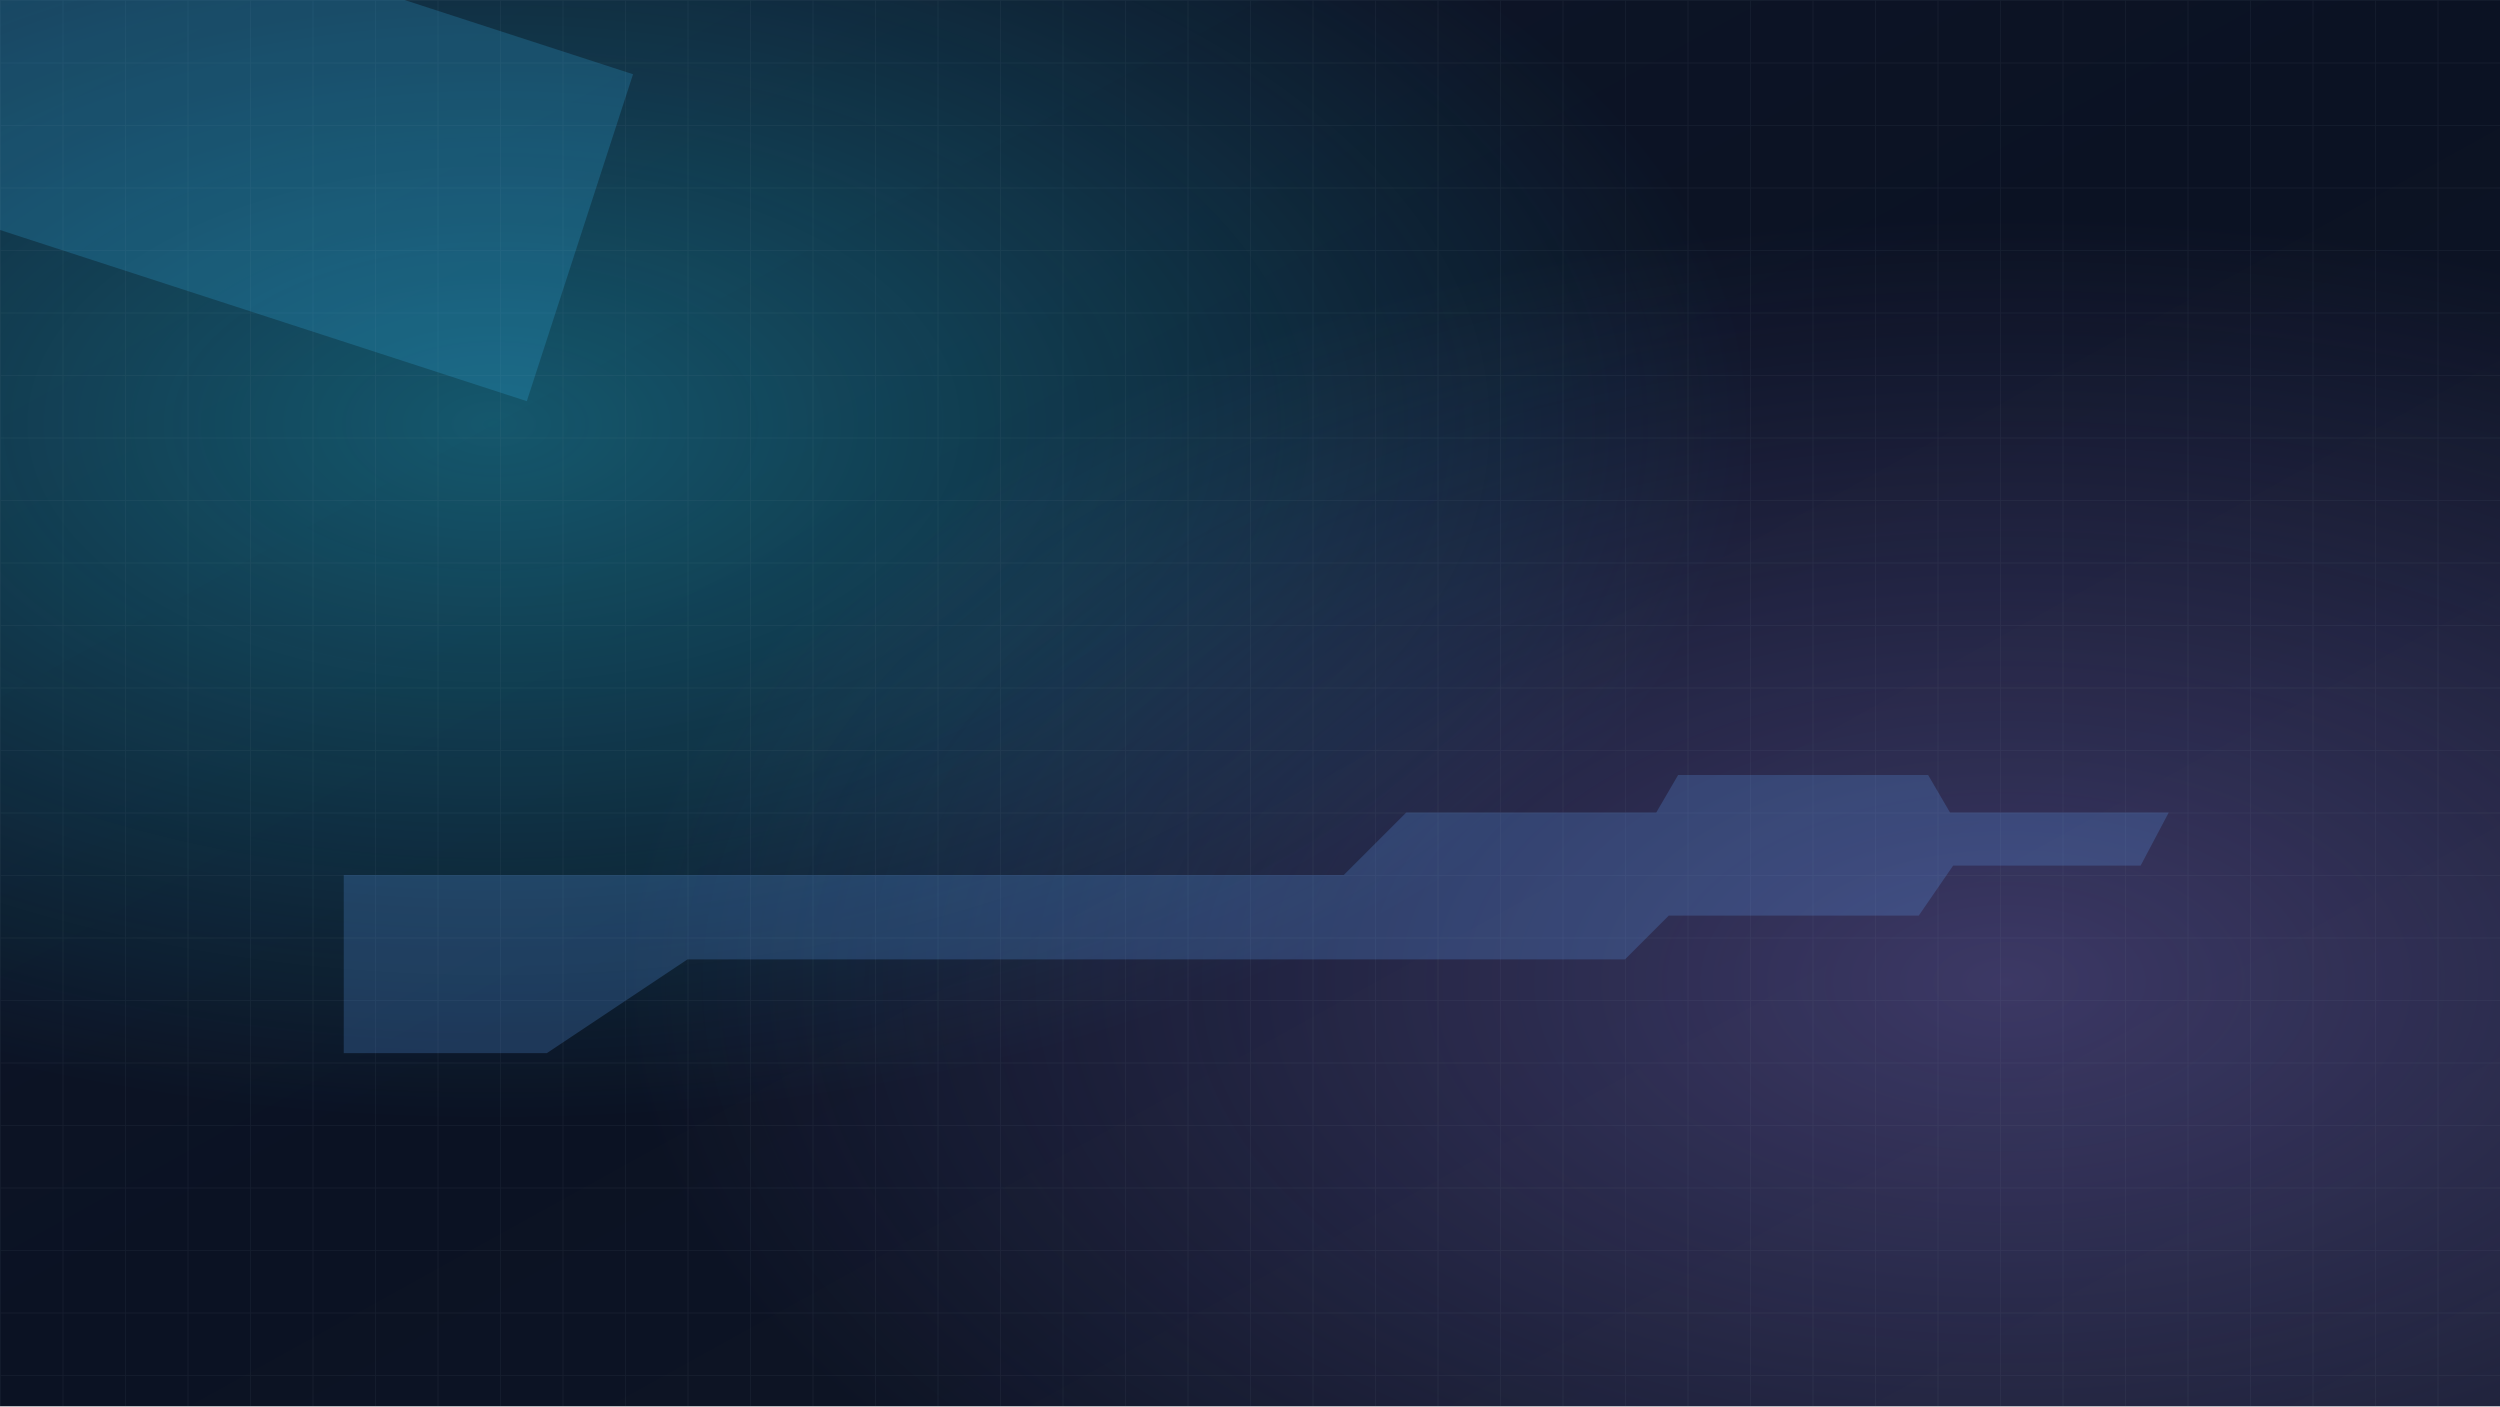
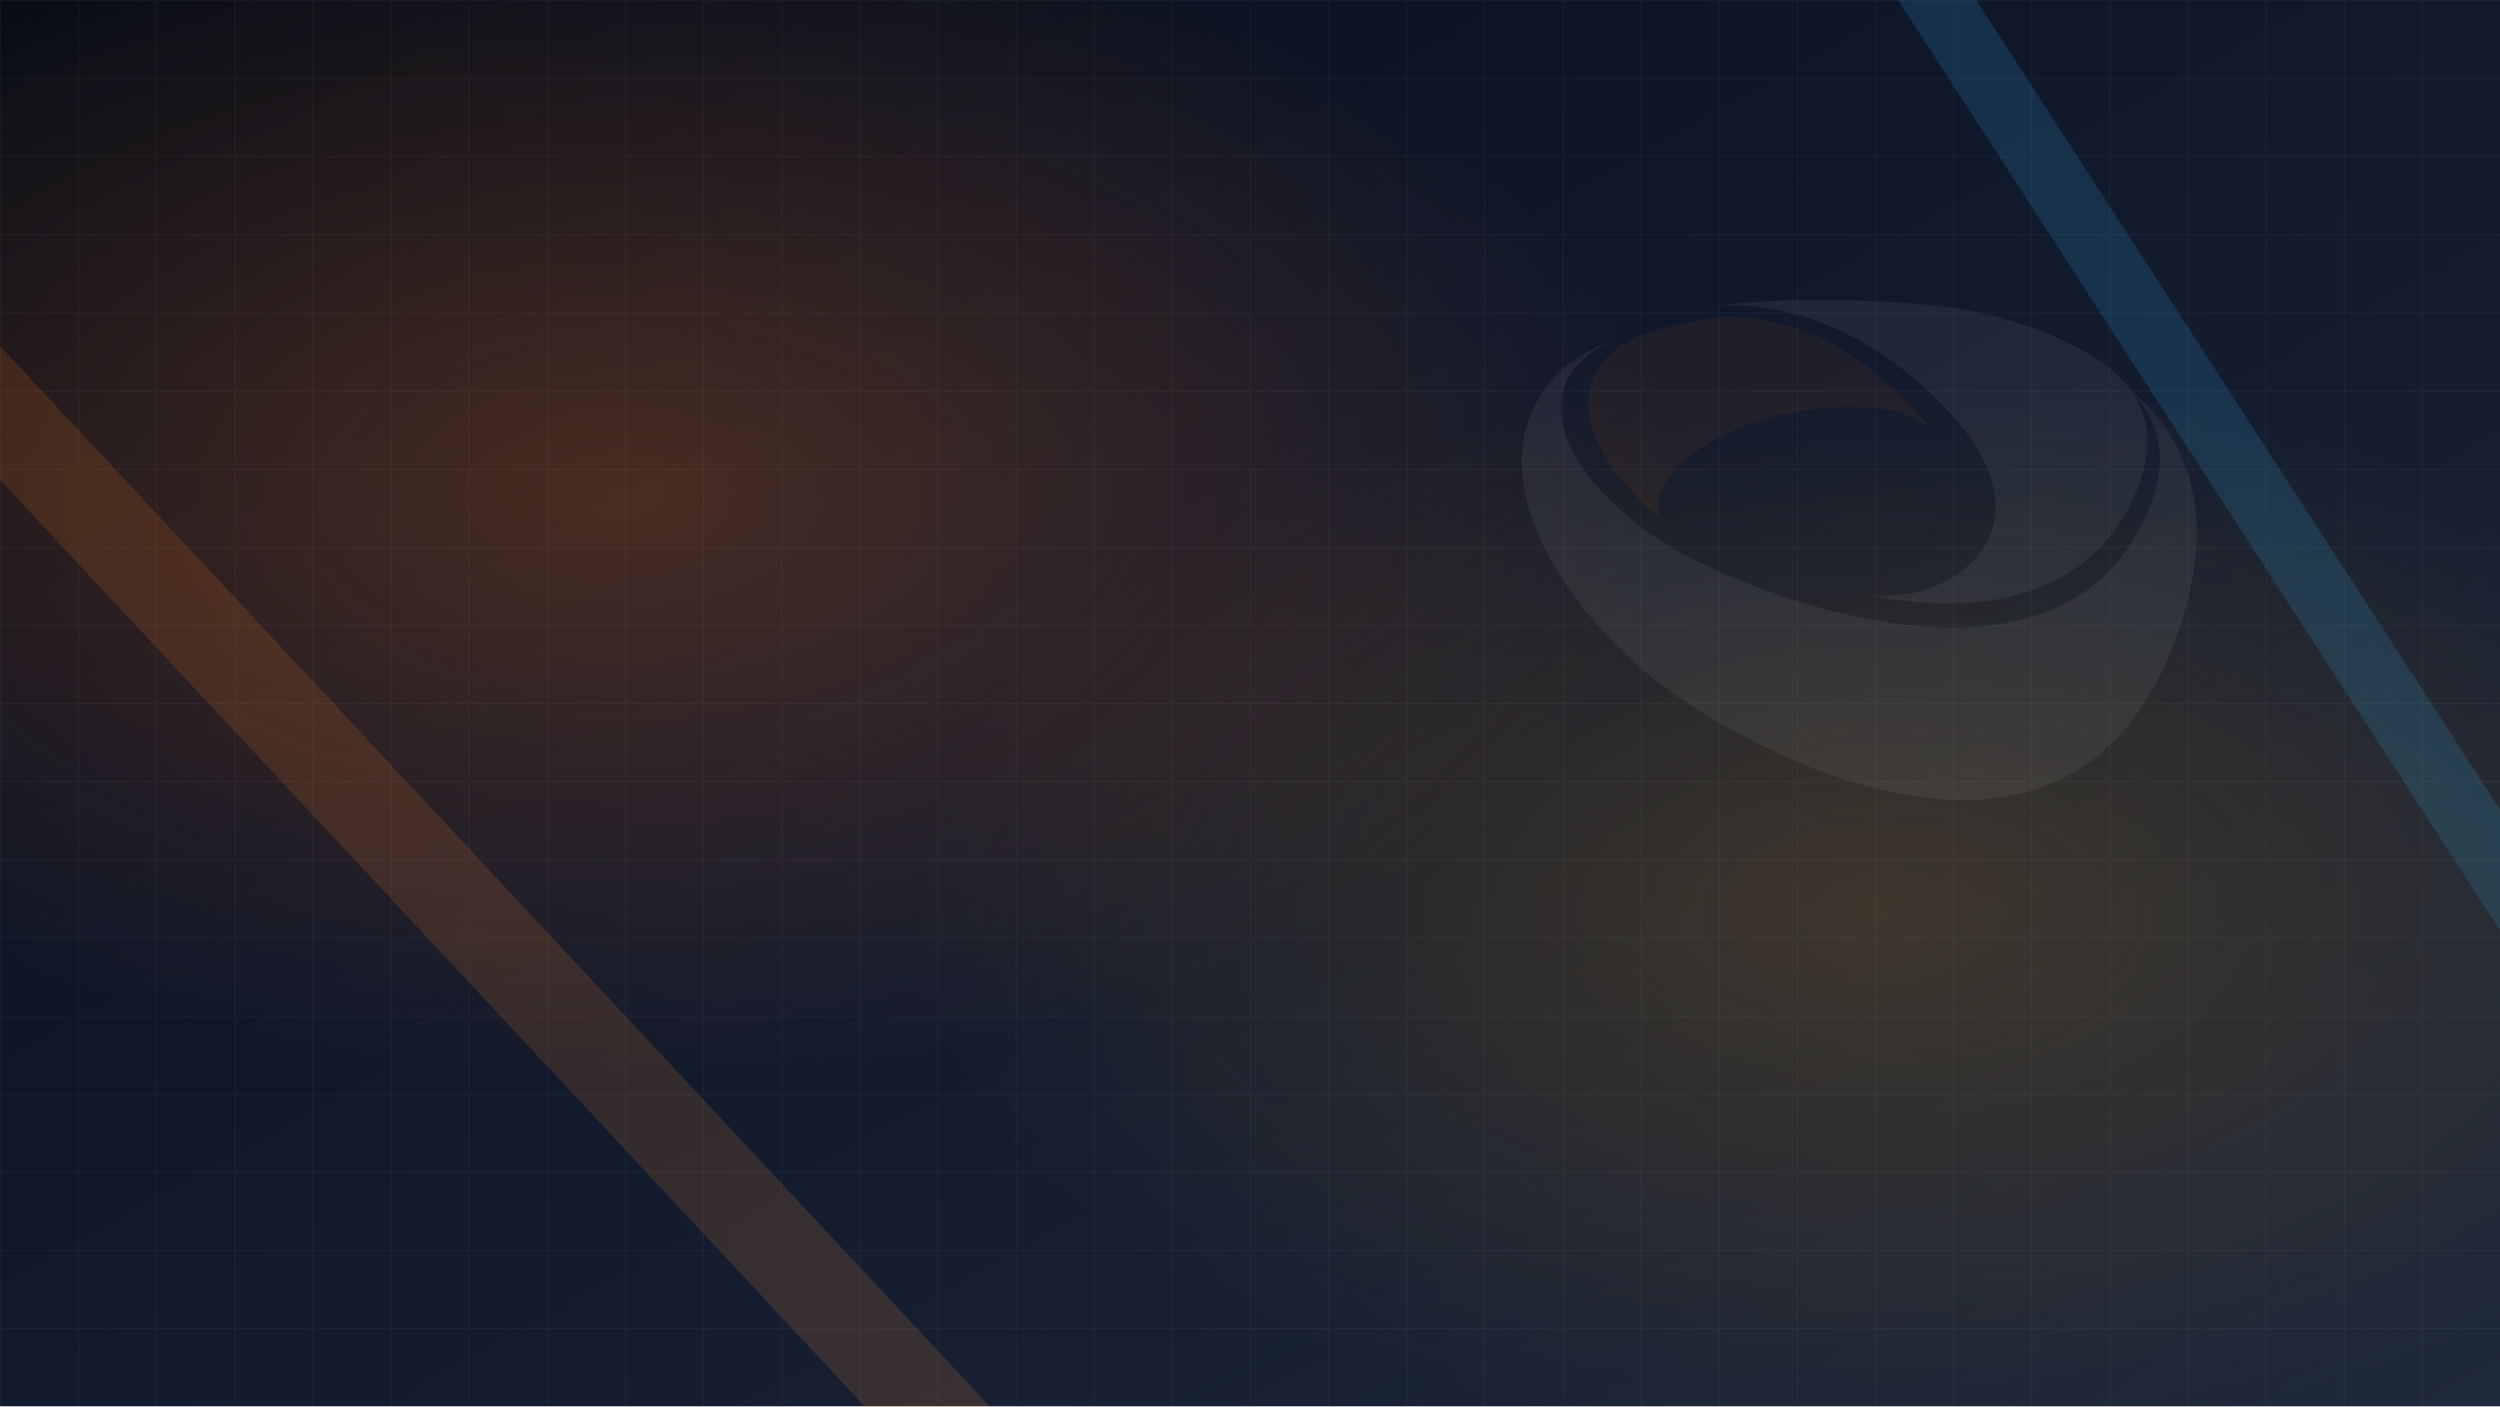
<svg xmlns="http://www.w3.org/2000/svg" width="1600" height="900" viewBox="0 0 1600 900" role="img" aria-labelledby="title desc">
  <defs>
    <linearGradient id="bg" x1="0" y1="0" x2="1" y2="1">
-       <stop offset="0%" stop-color="#0f172a" />
-       <stop offset="50%" stop-color="#0b1223" />
-       <stop offset="100%" stop-color="#111827" />
+       <stop offset="0%" stop-color="#090d16" />
+       <stop offset="40%" stop-color="#0f172a" />
+       <stop offset="100%" stop-color="#1e293b" />
    </linearGradient>
-     <radialGradient id="glowCyan" cx="20%" cy="30%" r="50%">
-       <stop offset="0%" stop-color="#22d3ee" stop-opacity="0.35" />
-       <stop offset="100%" stop-color="#22d3ee" stop-opacity="0" />
+     <radialGradient id="glowOrange" cx="25%" cy="35%" r="60%">
+       <stop offset="0%" stop-color="#f97316" stop-opacity="0.25" />
+       <stop offset="70%" stop-color="#f97316" stop-opacity="0" />
    </radialGradient>
-     <radialGradient id="glowViolet" cx="80%" cy="70%" r="55%">
-       <stop offset="0%" stop-color="#a78bfa" stop-opacity="0.30" />
-       <stop offset="100%" stop-color="#a78bfa" stop-opacity="0" />
+     <radialGradient id="glowGold" cx="75%" cy="65%" r="55%">
+       <stop offset="0%" stop-color="#f59e0b" stop-opacity="0.18" />
+       <stop offset="70%" stop-color="#f59e0b" stop-opacity="0" />
    </radialGradient>
-     <linearGradient id="accent" x1="0" y1="0" x2="1" y2="0">
-       <stop offset="0%" stop-color="#38bdf8" />
-       <stop offset="100%" stop-color="#a78bfa" />
+     <linearGradient id="accentOrange" x1="0" y1="0" x2="1" y2="0">
+       <stop offset="0%" stop-color="#f97316" />
+       <stop offset="100%" stop-color="#fb923c" />
    </linearGradient>
-     <pattern id="grid" width="40" height="40" patternUnits="userSpaceOnUse">
-       <path d="M40 0H0V40" fill="none" stroke="#94a3b8" stroke-opacity="0.08" />
+     <pattern id="grid" width="50" height="50" patternUnits="userSpaceOnUse">
+       <path d="M50 0H0V50" fill="none" stroke="#f8fafc" stroke-opacity="0.05" />
    </pattern>
  </defs>
  <rect width="1600" height="900" fill="url(#bg)" />
-   <rect width="1600" height="900" fill="url(#glowCyan)" />
-   <rect width="1600" height="900" fill="url(#glowViolet)" />
+   <rect width="1600" height="900" fill="url(#glowOrange)" />
+   <rect width="1600" height="900" fill="url(#glowGold)" />
  <rect width="1600" height="900" fill="url(#grid)" />
-   <g opacity="0.22" transform="translate(0,60)">
-     <path d="M220 500 h640 l40 -40 h160 l14 -24 h160 l14 24 h140 l-18 34 h-120 l-22 32 h-160 l-28 28 H440 l-90 60 H220 Z" fill="#60a5fa" />
+   <g opacity="0.15">
+     <path d="M -100,200 L 600,950 L 680,950 L -20,200 Z" fill="url(#accentOrange)" />
+     <path d="M 1200,-100 L 1750,750 L 1700,750 L 1150,-100 Z" fill="#38bdf8" />
  </g>
-   <g opacity="0.2">
-     <rect x="-120" y="-80" width="520" height="220" transform="rotate(18)" fill="#38bdf8" />
-     <rect x="1280" y="720" width="520" height="220" transform="rotate(18)" fill="#a78bfa" />
+   <g opacity="0.06" transform="translate(950, 100) scale(4.8)">
+     <path fill="#ffffff" d="M86.26,31.28c-1.24-1.75-2.94-3.22-4.91-4.44L81.05,26.65c-10-6.17-22.56-6.89-22.56-6.89s-14.48-1.49-28,0.21c4.29-0.39,17.82-0.32,31.1,13.73c15.68,16.6-0.27,26.58-10.91,24.78c13.51,2.61,28.59,1.56,35.48-12.13c3.12-6.22,2.74-10.95,0.45-14.55c3.68,3.93,4.99,9.48,1.11,17.23c-12.38,24.73-50.28,9.88-61.03,4.13S4.29,34.75,13.58,26.71c1.16-1,2.73-1.84,4.59-2.54c-3.93,1.37-7.24,3.27-9.36,5.85c-10.47,12.78,2.65,31.29,14.76,40.43c12.11,9.13,54.82,32.73,68.78-6.57C98.15,47.58,93.62,37.5,86.26,31.28z" />
+     <path fill="#f97316" d="M23.66,48.45c-0.39-0.59-1.61-3.06,2.03-6.92c4.11-4.34,14.4-9.13,26.76-7.92c0,0,5.07,0.34,7.35,3.18c-0.42-0.57-0.89-1.15-1.39-1.74C46.64,21.18,34.64,21.11,30.83,21.5c-0.41,0.05-0.82,0.11-1.24,0.18c-3.14,0.5-6.19,1.23-8.9,2.28c-1.58,0.66-2.93,1.45-3.93,2.41C10.04,32.81,16.08,42.36,23.66,48.45z" />
  </g>
-   <g stroke="url(#accent)" stroke-opacity="0.25">
-     <path d="M0 300 L1600 300" />
-     <path d="M0 600 L1600 600" />
+   <g stroke="url(#accentOrange)" stroke-opacity="0.2">
+     <path d="M0 450 L1600 450" />
  </g>
</svg>
